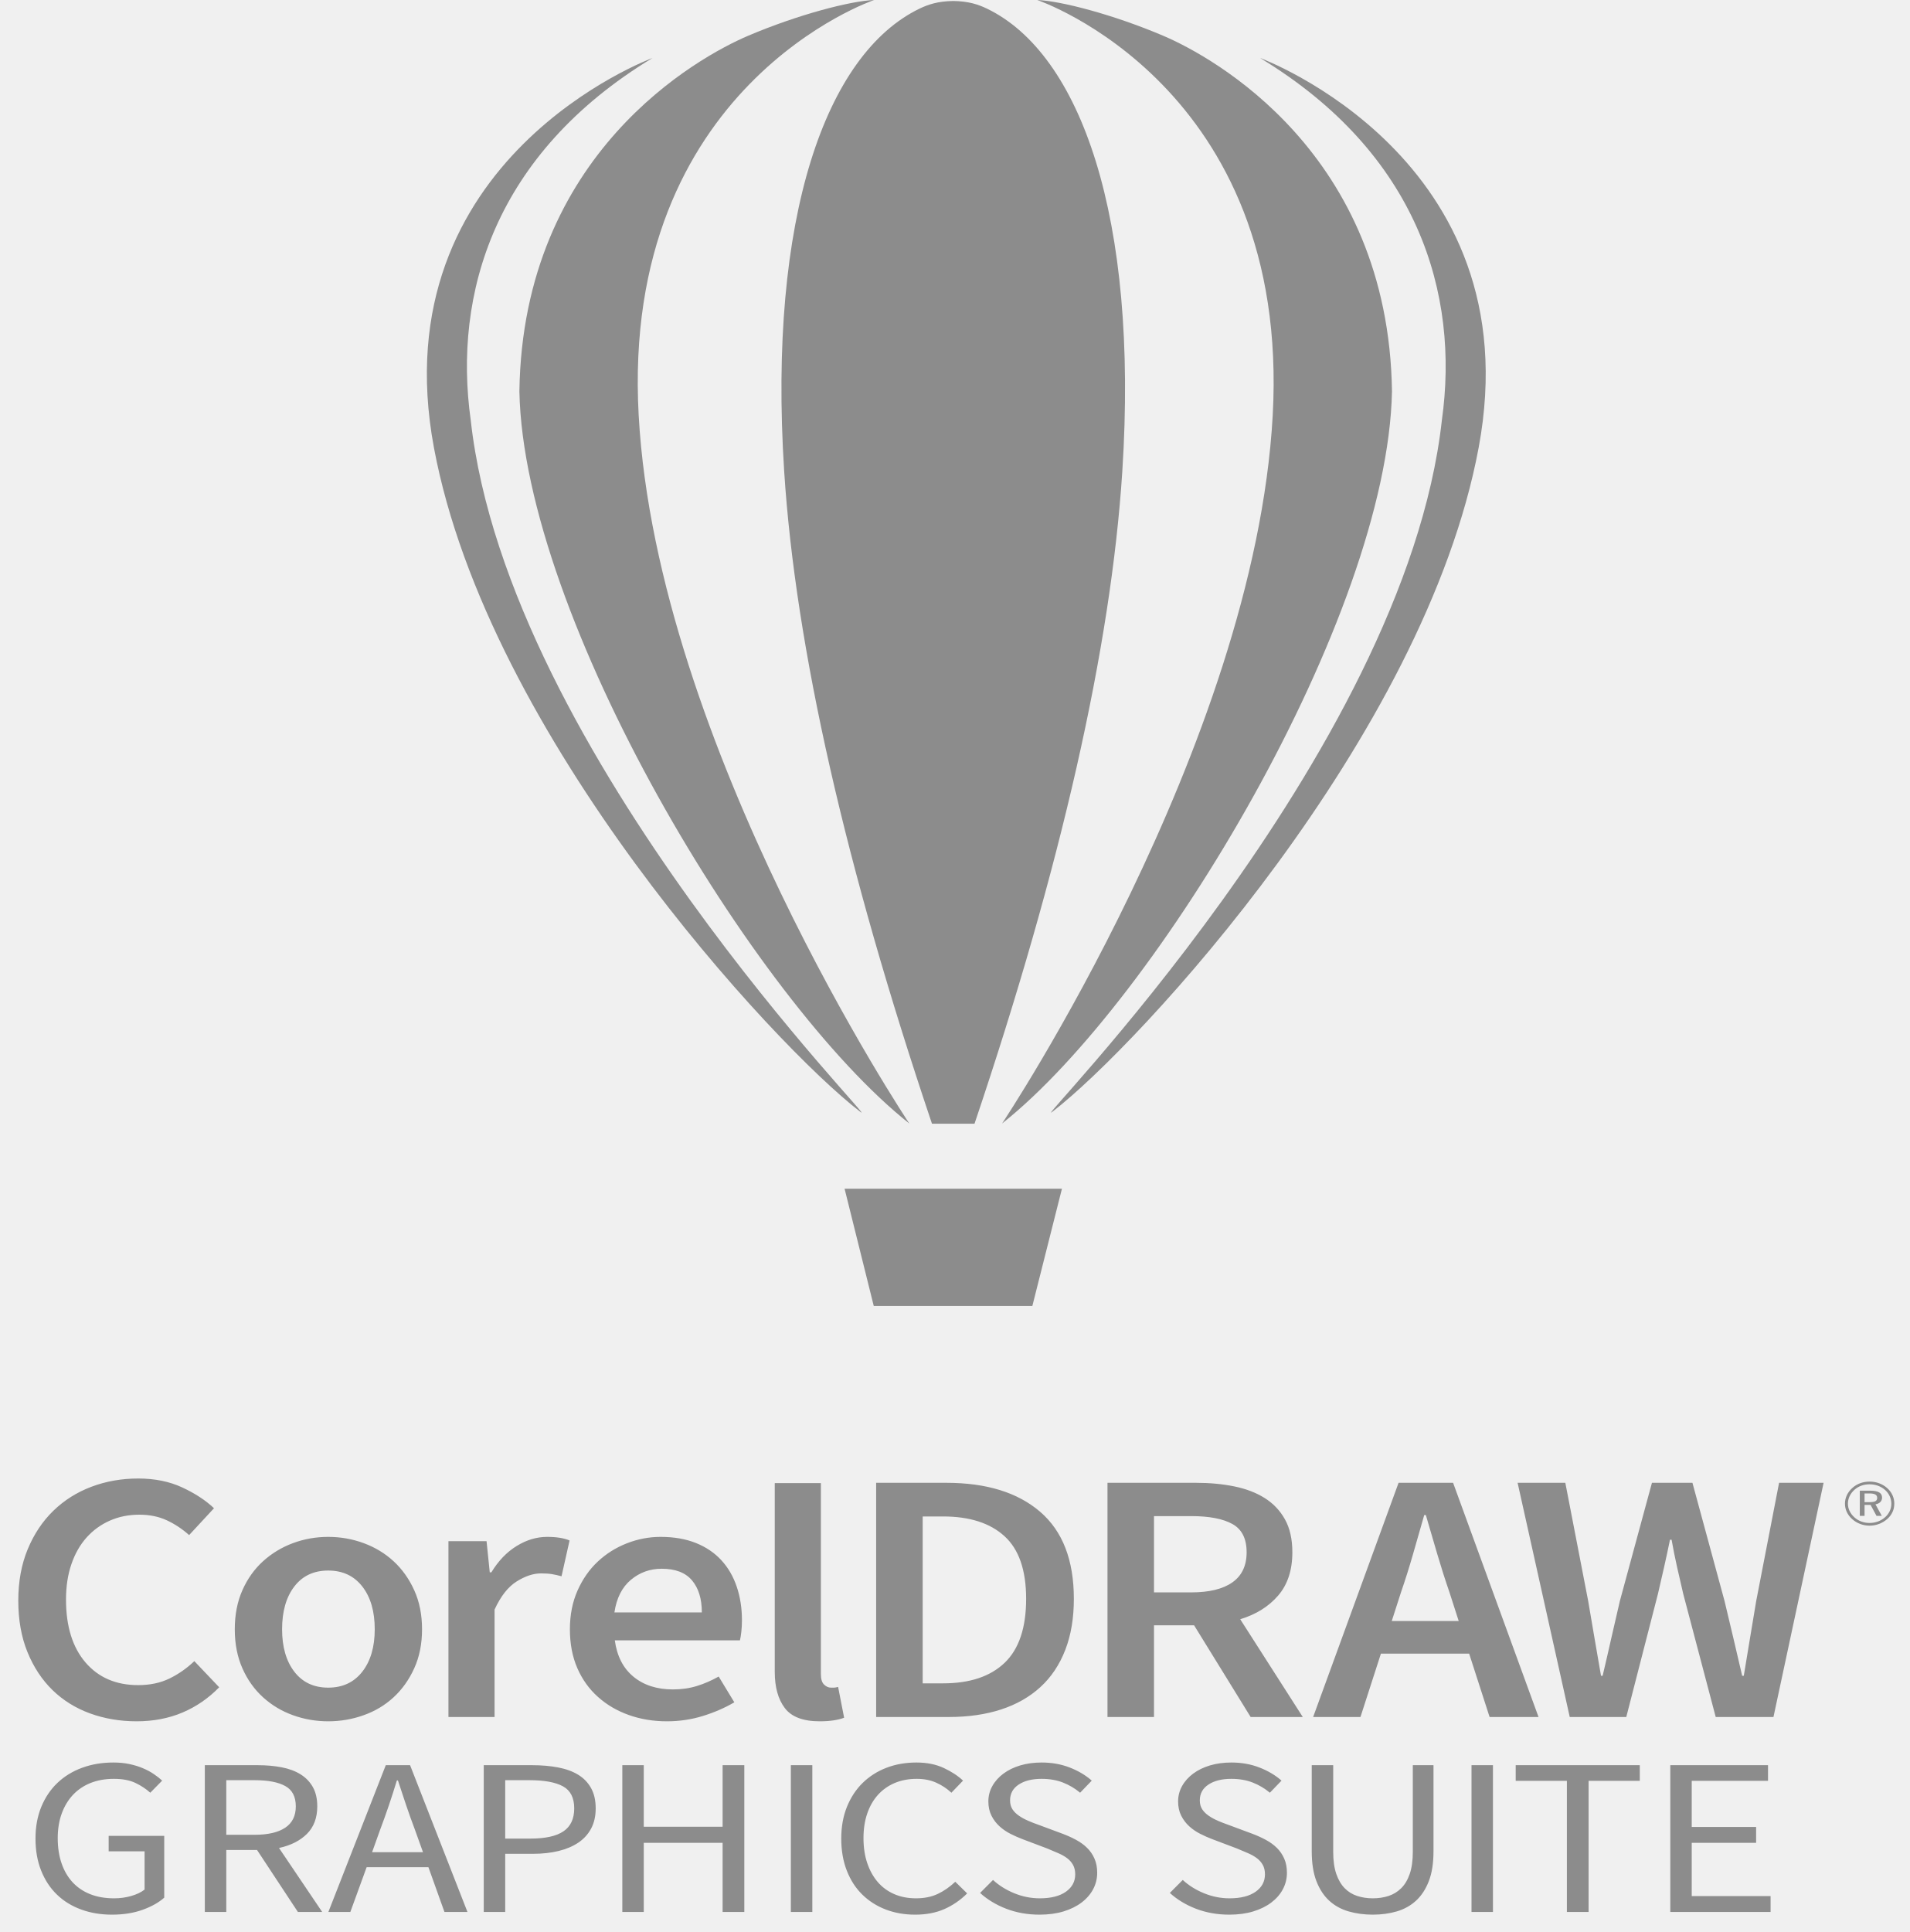
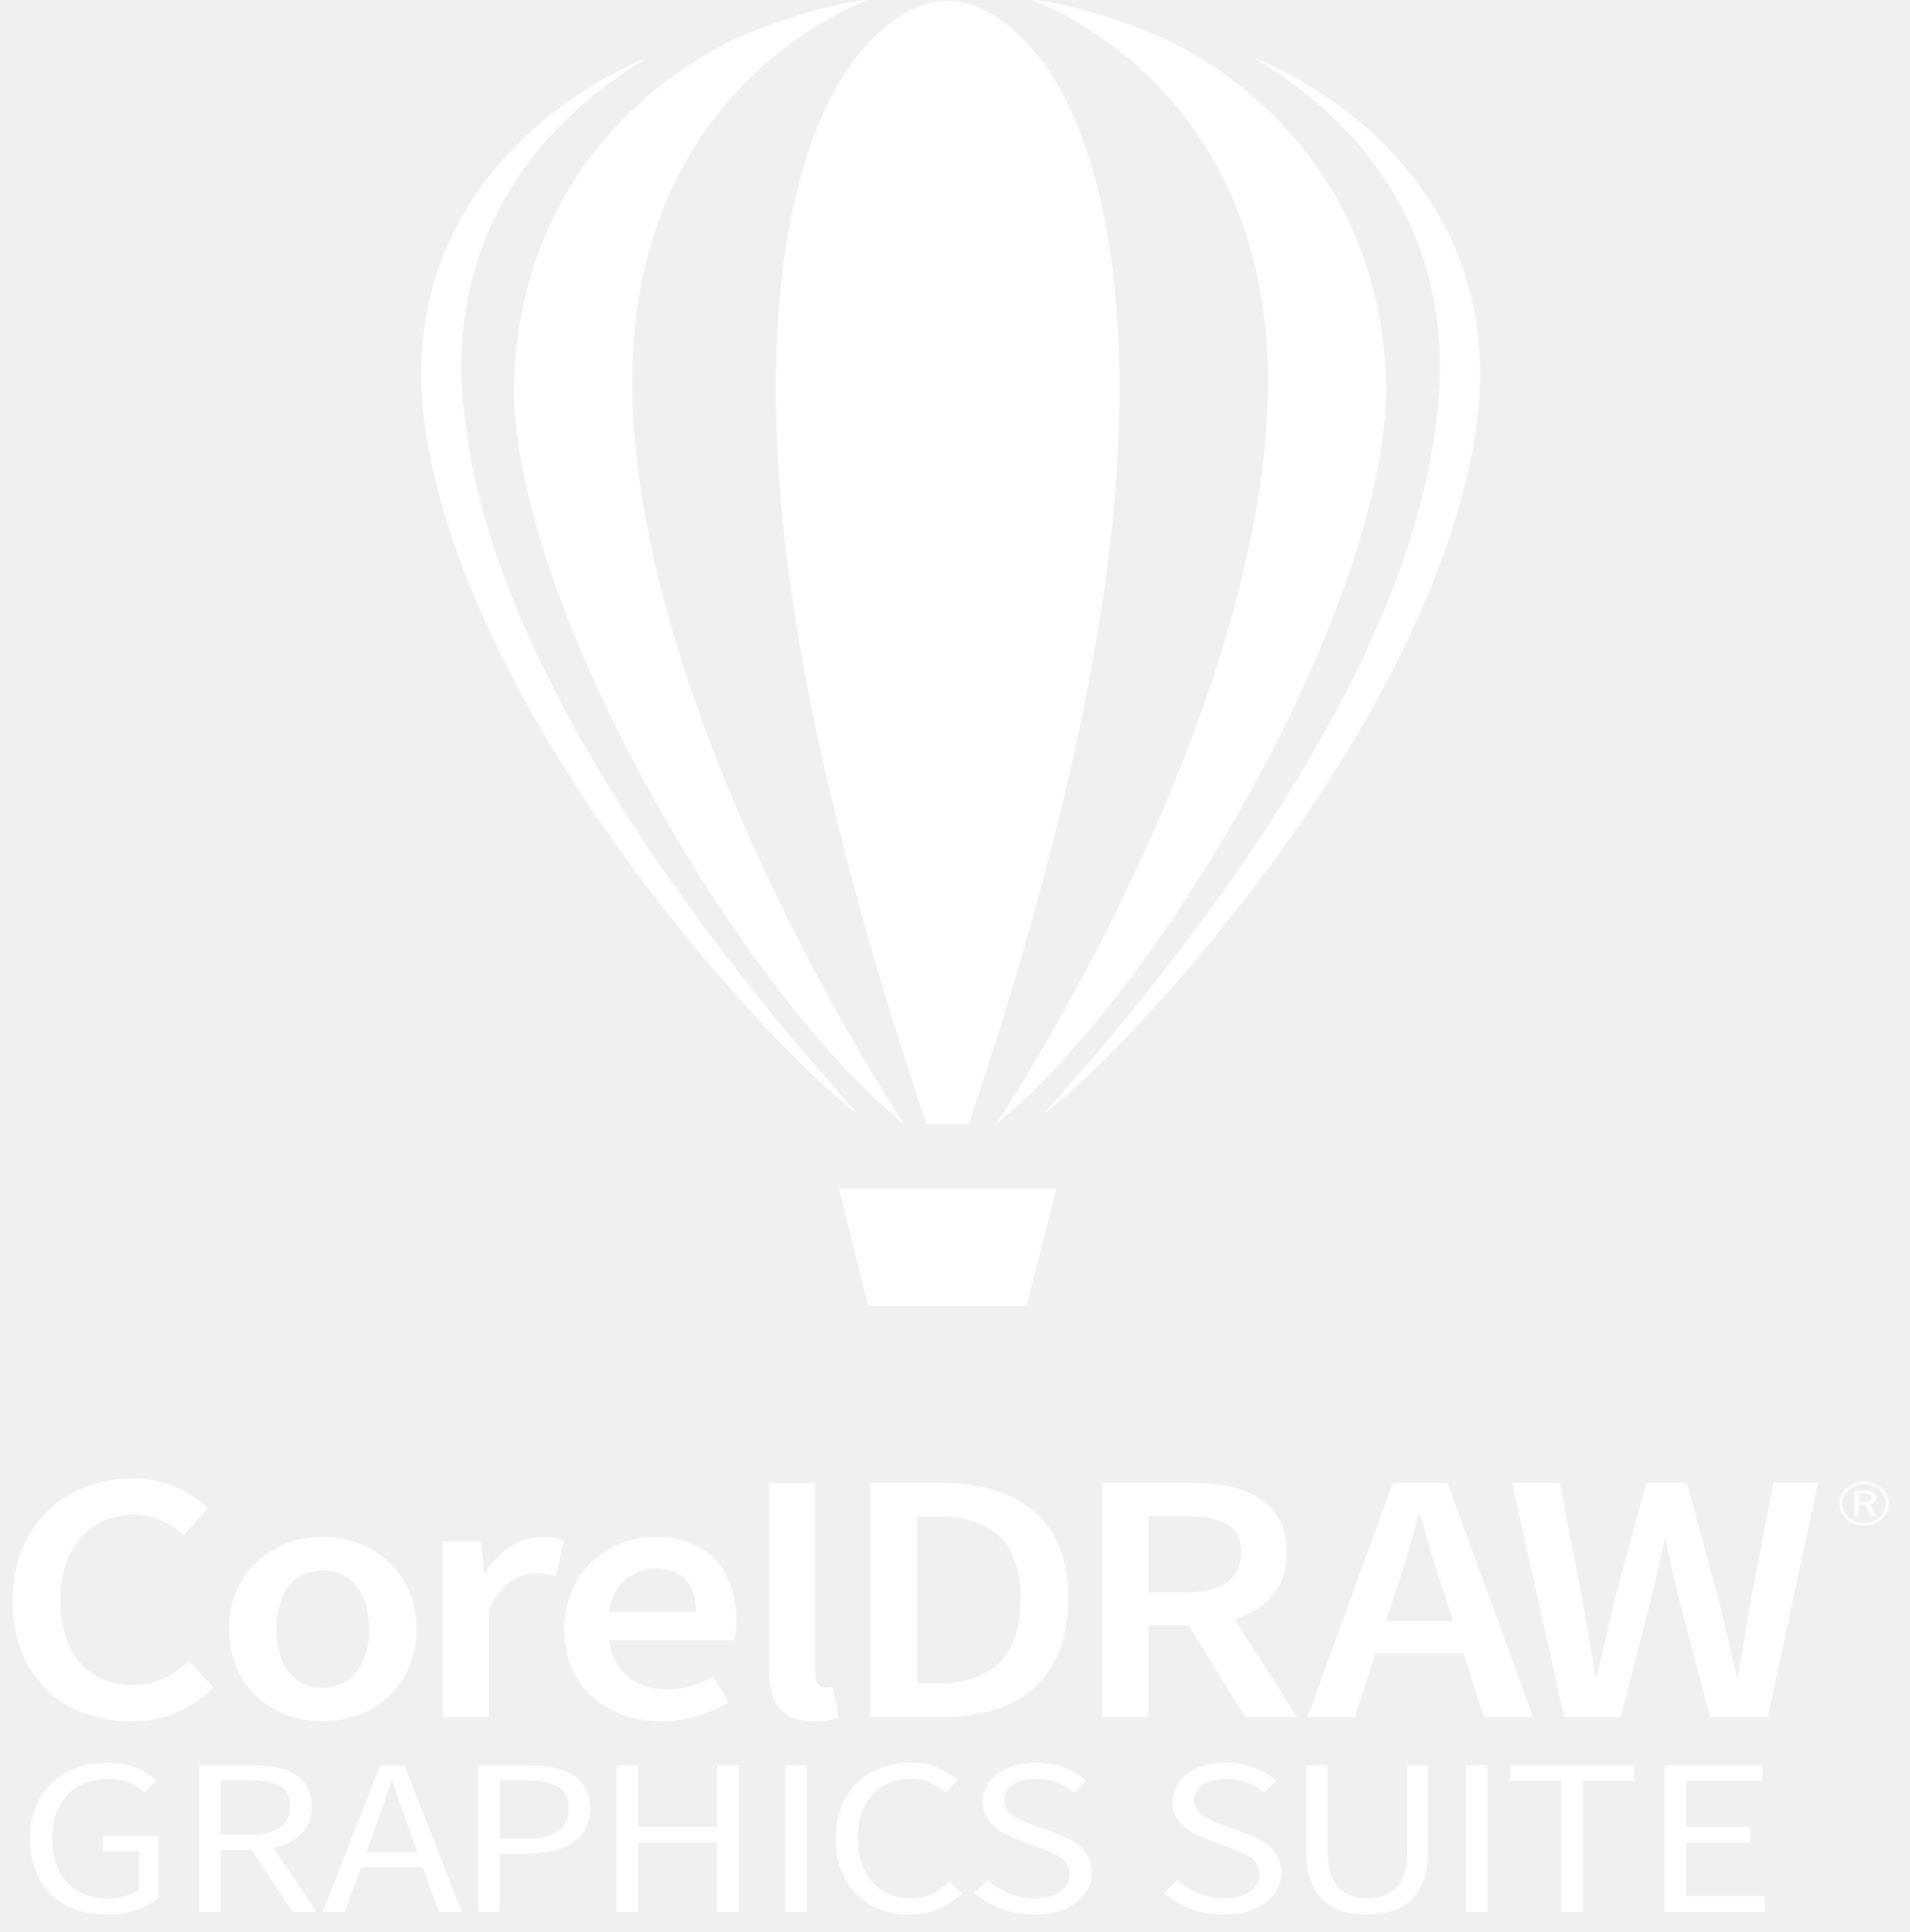
<svg xmlns="http://www.w3.org/2000/svg" width="87" height="88" viewBox="0 0 87 88" fill="none">
-   <path d="M85.165 68.024H84.944V68.421H85.171C85.296 68.421 85.386 68.406 85.439 68.376C85.492 68.346 85.519 68.297 85.519 68.229C85.519 68.157 85.491 68.105 85.435 68.073C85.379 68.041 85.289 68.024 85.165 68.024ZM85.204 67.898C85.386 67.898 85.521 67.925 85.609 67.976C85.698 68.028 85.742 68.107 85.742 68.214C85.742 68.295 85.715 68.363 85.661 68.417C85.607 68.471 85.533 68.505 85.441 68.52L85.729 69.045H85.488L85.219 68.547H84.944V69.045H84.728V67.898H85.204ZM86.165 68.495C86.165 68.374 86.14 68.26 86.091 68.153C86.042 68.044 85.972 67.949 85.88 67.867C85.785 67.782 85.676 67.718 85.557 67.674C85.437 67.63 85.309 67.608 85.172 67.608C85.038 67.608 84.912 67.629 84.794 67.672C84.677 67.715 84.573 67.777 84.483 67.858C84.387 67.945 84.314 68.042 84.262 68.15C84.212 68.258 84.186 68.371 84.186 68.49C84.186 68.605 84.211 68.716 84.261 68.822C84.311 68.928 84.383 69.024 84.477 69.11C84.569 69.194 84.675 69.257 84.794 69.302C84.914 69.346 85.039 69.369 85.169 69.369C85.303 69.369 85.43 69.347 85.551 69.303C85.672 69.259 85.78 69.195 85.877 69.11C85.97 69.028 86.041 68.934 86.09 68.829C86.14 68.724 86.165 68.612 86.165 68.495V68.495ZM85.174 67.485C85.327 67.485 85.472 67.51 85.609 67.561C85.745 67.611 85.868 67.685 85.976 67.781C86.081 67.874 86.16 67.981 86.216 68.103C86.272 68.224 86.299 68.352 86.299 68.488C86.299 68.626 86.272 68.755 86.216 68.875C86.16 68.995 86.079 69.101 85.973 69.193C85.862 69.289 85.738 69.363 85.601 69.414C85.463 69.466 85.321 69.492 85.174 69.492C85.026 69.492 84.883 69.466 84.748 69.415C84.611 69.365 84.489 69.29 84.38 69.193C84.273 69.098 84.192 68.99 84.135 68.869C84.079 68.748 84.051 68.621 84.051 68.488C84.051 68.354 84.081 68.226 84.138 68.103C84.197 67.981 84.281 67.87 84.39 67.773C84.493 67.679 84.611 67.608 84.745 67.558C84.879 67.51 85.022 67.485 85.174 67.485V67.485Z" fill="#8C8C8C" />
-   <path d="M6.223 78.403C5.468 78.403 4.761 78.283 4.103 78.044C3.446 77.805 2.876 77.451 2.395 76.984C1.914 76.516 1.533 75.94 1.253 75.255C0.973 74.57 0.833 73.787 0.833 72.906C0.833 72.036 0.976 71.256 1.262 70.566C1.549 69.875 1.938 69.291 2.432 68.812C2.925 68.334 3.504 67.969 4.167 67.719C4.831 67.469 5.541 67.344 6.296 67.344C7.051 67.344 7.721 67.48 8.305 67.752C8.89 68.024 9.371 68.339 9.749 68.698L8.616 69.921C8.299 69.639 7.958 69.413 7.593 69.245C7.227 69.076 6.813 68.992 6.35 68.992C5.863 68.992 5.416 69.081 5.008 69.261C4.6 69.44 4.246 69.696 3.948 70.027C3.65 70.359 3.418 70.764 3.254 71.243C3.089 71.721 3.007 72.259 3.007 72.857C3.007 74.075 3.302 75.029 3.893 75.72C4.484 76.41 5.285 76.755 6.296 76.755C6.832 76.755 7.307 76.655 7.721 76.454C8.135 76.252 8.512 75.989 8.853 75.662L9.986 76.853C9.499 77.353 8.942 77.737 8.315 78.003C7.687 78.269 6.99 78.403 6.223 78.403ZM14.953 78.403C14.392 78.403 13.856 78.31 13.345 78.125C12.833 77.941 12.38 77.669 11.984 77.31C11.588 76.951 11.274 76.511 11.043 75.989C10.811 75.467 10.696 74.874 10.696 74.211C10.696 73.548 10.811 72.955 11.043 72.433C11.274 71.911 11.588 71.471 11.984 71.112C12.38 70.753 12.833 70.479 13.345 70.288C13.856 70.098 14.392 70.003 14.953 70.003C15.513 70.003 16.052 70.098 16.569 70.288C17.087 70.479 17.541 70.753 17.93 71.112C18.32 71.471 18.634 71.911 18.871 72.433C19.109 72.955 19.227 73.548 19.227 74.211C19.227 74.874 19.109 75.467 18.871 75.989C18.634 76.511 18.32 76.951 17.93 77.31C17.541 77.669 17.087 77.941 16.569 78.125C16.052 78.31 15.513 78.403 14.953 78.403ZM14.953 76.87C15.61 76.87 16.128 76.627 16.505 76.144C16.883 75.66 17.072 75.016 17.072 74.211C17.072 73.395 16.883 72.746 16.505 72.262C16.128 71.778 15.61 71.536 14.953 71.536C14.295 71.536 13.78 71.778 13.409 72.262C13.037 72.746 12.851 73.395 12.851 74.211C12.851 75.016 13.037 75.66 13.409 76.144C13.78 76.627 14.295 76.87 14.953 76.87ZM20.43 78.207V70.198H22.166L22.312 71.618H22.385C22.702 71.096 23.085 70.696 23.536 70.419C23.987 70.141 24.45 70.003 24.925 70.003C25.351 70.003 25.692 70.057 25.948 70.166L25.582 71.797C25.424 71.754 25.278 71.721 25.144 71.699C25.01 71.677 24.846 71.666 24.651 71.666C24.297 71.666 23.926 71.789 23.536 72.034C23.146 72.278 22.811 72.705 22.531 73.314V78.207H20.43ZM30.384 78.403C29.763 78.403 29.185 78.308 28.649 78.117C28.113 77.927 27.644 77.652 27.242 77.293C26.84 76.935 26.526 76.497 26.301 75.981C26.076 75.464 25.963 74.874 25.963 74.211C25.963 73.558 26.079 72.971 26.31 72.449C26.542 71.927 26.849 71.487 27.233 71.128C27.616 70.769 28.058 70.492 28.558 70.296C29.057 70.101 29.568 70.003 30.092 70.003C30.701 70.003 31.237 70.095 31.7 70.28C32.163 70.465 32.549 70.726 32.86 71.063C33.171 71.4 33.405 71.802 33.563 72.27C33.722 72.738 33.801 73.249 33.801 73.803C33.801 73.988 33.792 74.162 33.773 74.325C33.755 74.488 33.734 74.619 33.709 74.716H28.009C28.107 75.434 28.39 75.986 28.859 76.372C29.328 76.758 29.928 76.951 30.658 76.951C31.048 76.951 31.41 76.899 31.745 76.796C32.081 76.693 32.412 76.549 32.741 76.364L33.454 77.538C33.027 77.788 32.553 77.995 32.029 78.158C31.505 78.321 30.957 78.403 30.384 78.403V78.403ZM27.991 73.444H31.974C31.974 72.825 31.825 72.338 31.526 71.984C31.228 71.631 30.768 71.454 30.147 71.454C29.611 71.454 29.142 71.623 28.74 71.96C28.338 72.297 28.088 72.792 27.991 73.444ZM37.342 78.403C36.587 78.403 36.057 78.201 35.753 77.799C35.448 77.397 35.296 76.848 35.296 76.152V67.554H37.397V76.25C37.397 76.478 37.446 76.638 37.543 76.731C37.64 76.823 37.744 76.87 37.854 76.87C37.902 76.87 37.948 76.87 37.991 76.87C38.033 76.87 38.097 76.859 38.182 76.837L38.456 78.24C38.176 78.348 37.805 78.403 37.342 78.403V78.403ZM39.915 78.207V67.54H43.112C44.939 67.54 46.364 67.98 47.388 68.861C48.411 69.742 48.922 71.063 48.922 72.825C48.922 73.705 48.791 74.483 48.529 75.157C48.267 75.831 47.89 76.394 47.397 76.845C46.903 77.296 46.307 77.636 45.606 77.864C44.906 78.093 44.111 78.207 43.222 78.207H39.915ZM42.035 76.674H42.966C44.184 76.674 45.119 76.361 45.771 75.736C46.422 75.111 46.748 74.14 46.748 72.825C46.748 71.52 46.419 70.568 45.761 69.97C45.104 69.372 44.172 69.073 42.966 69.073H42.035V76.674ZM50.454 78.207V67.54H54.491C55.112 67.54 55.691 67.594 56.227 67.703C56.763 67.812 57.226 67.989 57.615 68.233C58.005 68.478 58.313 68.801 58.538 69.204C58.763 69.606 58.876 70.106 58.876 70.704C58.876 71.52 58.66 72.177 58.227 72.678C57.795 73.178 57.22 73.537 56.501 73.754L59.351 78.207H56.976L54.4 74.031H52.573V78.207H50.454ZM52.573 72.531H54.272C55.088 72.531 55.712 72.379 56.145 72.074C56.577 71.77 56.793 71.313 56.793 70.704C56.793 70.084 56.577 69.655 56.145 69.416C55.712 69.177 55.088 69.057 54.272 69.057H52.573V72.531ZM63.824 72.531L63.404 73.836H66.455L66.035 72.531C65.84 71.966 65.654 71.384 65.478 70.786C65.301 70.188 65.127 69.595 64.957 69.008H64.884C64.713 69.606 64.543 70.201 64.372 70.794C64.202 71.386 64.019 71.966 63.824 72.531V72.531ZM59.823 78.207L63.715 67.54H66.199L70.091 78.207H67.862L66.93 75.32H62.911L61.979 78.207H59.823ZM71.513 78.207L69.138 67.54H71.312L72.353 72.922C72.451 73.499 72.548 74.07 72.645 74.635C72.743 75.2 72.841 75.766 72.938 76.331H73.011C73.145 75.766 73.276 75.198 73.404 74.627C73.532 74.056 73.663 73.488 73.797 72.922L75.258 67.54H77.103L78.565 72.922C78.699 73.477 78.833 74.04 78.967 74.611C79.101 75.181 79.235 75.755 79.369 76.331H79.442C79.539 75.755 79.634 75.184 79.725 74.619C79.816 74.053 79.911 73.488 80.008 72.922L81.05 67.54H83.078L80.794 78.207H78.163L76.683 72.596C76.586 72.183 76.491 71.772 76.4 71.365C76.309 70.957 76.226 70.546 76.153 70.133H76.08C75.995 70.546 75.907 70.957 75.815 71.365C75.724 71.772 75.629 72.183 75.532 72.596L74.089 78.207H71.513Z" fill="#8C8C8C" />
-   <path d="M5.103 87.21C4.593 87.21 4.124 87.132 3.696 86.975C3.268 86.819 2.901 86.593 2.595 86.297C2.288 86.002 2.049 85.639 1.876 85.207C1.703 84.776 1.617 84.288 1.617 83.745C1.617 83.208 1.706 82.725 1.882 82.297C2.059 81.87 2.304 81.506 2.618 81.207C2.932 80.908 3.307 80.679 3.743 80.519C4.179 80.359 4.652 80.28 5.162 80.28C5.429 80.28 5.674 80.303 5.898 80.351C6.122 80.399 6.326 80.461 6.51 80.54C6.695 80.618 6.86 80.706 7.005 80.805C7.15 80.903 7.278 81.003 7.388 81.105L6.846 81.656C6.65 81.479 6.422 81.329 6.163 81.207C5.904 81.085 5.578 81.024 5.186 81.024C4.793 81.024 4.44 81.087 4.126 81.212C3.812 81.338 3.545 81.518 3.325 81.752C3.105 81.987 2.934 82.27 2.812 82.603C2.691 82.936 2.63 83.31 2.63 83.724C2.63 84.145 2.687 84.524 2.801 84.861C2.915 85.197 3.08 85.484 3.295 85.722C3.511 85.96 3.778 86.143 4.096 86.272C4.414 86.401 4.781 86.466 5.197 86.466C5.472 86.466 5.733 86.43 5.98 86.359C6.228 86.287 6.43 86.191 6.587 86.068V84.326H4.95V83.622H7.482V86.435C7.231 86.659 6.901 86.844 6.493 86.99C6.085 87.137 5.621 87.21 5.103 87.21V87.21ZM9.331 87.087V80.402H11.745C12.138 80.402 12.501 80.434 12.835 80.499C13.168 80.563 13.455 80.67 13.694 80.82C13.934 80.969 14.12 81.163 14.254 81.401C14.387 81.638 14.454 81.931 14.454 82.277C14.454 82.8 14.297 83.218 13.983 83.531C13.669 83.843 13.245 84.057 12.711 84.173L14.678 87.087H13.571L11.71 84.264H10.309V87.087H9.331ZM10.309 83.572H11.604C12.209 83.572 12.672 83.464 12.993 83.25C13.315 83.036 13.476 82.712 13.476 82.277C13.476 81.835 13.315 81.526 12.993 81.35C12.672 81.173 12.209 81.085 11.604 81.085H10.309V83.572ZM17.316 83.347L16.951 84.366H19.271L18.905 83.347C18.764 82.974 18.631 82.602 18.505 82.231C18.38 81.861 18.254 81.482 18.128 81.095H18.081C17.963 81.482 17.842 81.861 17.716 82.231C17.59 82.602 17.457 82.974 17.316 83.347V83.347ZM14.96 87.087L17.575 80.402H18.682L21.296 87.087H20.248L19.518 85.049H16.703L15.961 87.087H14.96ZM22.038 87.087V80.402H24.24C24.672 80.402 25.067 80.436 25.424 80.504C25.781 80.572 26.085 80.682 26.337 80.835C26.588 80.988 26.784 81.19 26.925 81.441C27.067 81.693 27.138 82.002 27.138 82.369C27.138 82.722 27.069 83.028 26.931 83.286C26.794 83.544 26.6 83.758 26.349 83.928C26.097 84.098 25.797 84.225 25.448 84.31C25.098 84.395 24.712 84.438 24.288 84.438H23.016V87.087H22.038ZM23.016 83.745H24.17C24.845 83.745 25.346 83.634 25.671 83.413C25.997 83.193 26.16 82.844 26.16 82.369C26.16 81.886 25.989 81.552 25.648 81.365C25.306 81.178 24.798 81.085 24.123 81.085H23.016V83.745ZM28.351 87.087V80.402H29.328V83.205H32.92V80.402H33.909V87.087H32.92V83.938H29.328V87.087H28.351ZM36.029 87.087V80.402H37.007V87.087H36.029ZM41.694 87.21C41.207 87.21 40.759 87.132 40.351 86.975C39.943 86.819 39.588 86.593 39.285 86.297C38.983 86.002 38.748 85.639 38.579 85.207C38.41 84.776 38.325 84.288 38.325 83.745C38.325 83.208 38.412 82.725 38.585 82.297C38.758 81.87 38.997 81.506 39.303 81.207C39.609 80.908 39.97 80.679 40.386 80.519C40.803 80.359 41.258 80.28 41.753 80.28C42.224 80.28 42.638 80.363 42.995 80.529C43.352 80.696 43.645 80.888 43.873 81.105L43.343 81.656C43.138 81.465 42.907 81.312 42.648 81.197C42.389 81.081 42.094 81.024 41.764 81.024C41.395 81.024 41.062 81.087 40.763 81.212C40.465 81.338 40.21 81.518 39.998 81.752C39.786 81.987 39.623 82.27 39.509 82.603C39.395 82.936 39.338 83.31 39.338 83.724C39.338 84.145 39.395 84.524 39.509 84.861C39.623 85.197 39.782 85.484 39.986 85.722C40.19 85.96 40.44 86.143 40.734 86.272C41.028 86.401 41.36 86.466 41.729 86.466C42.106 86.466 42.436 86.4 42.718 86.267C43.001 86.135 43.268 85.949 43.519 85.712L44.061 86.242C43.755 86.547 43.409 86.785 43.025 86.955C42.64 87.125 42.196 87.21 41.694 87.21V87.21ZM47.358 87.21C46.817 87.21 46.314 87.121 45.851 86.945C45.388 86.768 44.987 86.527 44.65 86.221L45.239 85.63C45.513 85.882 45.837 86.084 46.21 86.236C46.583 86.389 46.97 86.466 47.37 86.466C47.88 86.466 48.277 86.365 48.56 86.165C48.842 85.965 48.984 85.701 48.984 85.375C48.984 85.205 48.95 85.061 48.883 84.942C48.817 84.823 48.727 84.721 48.613 84.636C48.499 84.551 48.363 84.475 48.206 84.407C48.049 84.339 47.881 84.268 47.7 84.193L46.593 83.775C46.412 83.707 46.228 83.626 46.039 83.531C45.851 83.436 45.682 83.32 45.533 83.184C45.384 83.048 45.262 82.887 45.168 82.7C45.074 82.513 45.027 82.297 45.027 82.053C45.027 81.802 45.087 81.567 45.209 81.35C45.331 81.132 45.5 80.944 45.716 80.784C45.931 80.624 46.187 80.5 46.481 80.412C46.776 80.324 47.099 80.28 47.453 80.28C47.916 80.28 48.344 80.356 48.736 80.509C49.129 80.662 49.463 80.861 49.737 81.105L49.207 81.656C48.972 81.458 48.711 81.304 48.424 81.192C48.138 81.08 47.814 81.024 47.453 81.024C47.021 81.024 46.673 81.11 46.41 81.284C46.147 81.457 46.016 81.696 46.016 82.002C46.016 82.165 46.053 82.303 46.128 82.415C46.202 82.527 46.302 82.625 46.428 82.71C46.554 82.795 46.691 82.87 46.84 82.934C46.989 82.999 47.142 83.058 47.3 83.113L48.395 83.52C48.615 83.602 48.823 83.695 49.019 83.801C49.215 83.906 49.384 84.028 49.525 84.168C49.667 84.307 49.779 84.47 49.861 84.657C49.944 84.844 49.985 85.059 49.985 85.304C49.985 85.569 49.924 85.817 49.802 86.048C49.68 86.279 49.506 86.481 49.278 86.654C49.05 86.828 48.776 86.963 48.454 87.062C48.132 87.16 47.767 87.21 47.358 87.21V87.21ZM56.003 87.21C55.461 87.21 54.959 87.121 54.495 86.945C54.032 86.768 53.632 86.527 53.294 86.221L53.883 85.63C54.158 85.882 54.481 86.084 54.854 86.236C55.227 86.389 55.614 86.466 56.014 86.466C56.525 86.466 56.921 86.365 57.204 86.165C57.487 85.965 57.628 85.701 57.628 85.375C57.628 85.205 57.595 85.061 57.528 84.942C57.461 84.823 57.371 84.721 57.257 84.636C57.143 84.551 57.008 84.475 56.851 84.407C56.694 84.339 56.525 84.268 56.344 84.193L55.237 83.775C55.057 83.707 54.872 83.626 54.684 83.531C54.495 83.436 54.326 83.32 54.177 83.184C54.028 83.048 53.906 82.887 53.812 82.7C53.718 82.513 53.671 82.297 53.671 82.053C53.671 81.802 53.732 81.567 53.853 81.35C53.975 81.132 54.144 80.944 54.36 80.784C54.576 80.624 54.831 80.5 55.125 80.412C55.42 80.324 55.744 80.28 56.097 80.28C56.56 80.28 56.988 80.356 57.38 80.509C57.773 80.662 58.107 80.861 58.382 81.105L57.852 81.656C57.616 81.458 57.355 81.304 57.069 81.192C56.782 81.08 56.458 81.024 56.097 81.024C55.665 81.024 55.318 81.11 55.055 81.284C54.792 81.457 54.66 81.696 54.66 82.002C54.66 82.165 54.697 82.303 54.772 82.415C54.846 82.527 54.947 82.625 55.072 82.71C55.198 82.795 55.335 82.87 55.484 82.934C55.634 82.999 55.787 83.058 55.944 83.113L57.039 83.52C57.259 83.602 57.467 83.695 57.663 83.801C57.859 83.906 58.028 84.028 58.17 84.168C58.311 84.307 58.423 84.47 58.505 84.657C58.588 84.844 58.629 85.059 58.629 85.304C58.629 85.569 58.568 85.817 58.446 86.048C58.325 86.279 58.15 86.481 57.922 86.654C57.695 86.828 57.42 86.963 57.098 87.062C56.776 87.16 56.411 87.21 56.003 87.21V87.21ZM62.539 87.21C62.146 87.21 61.779 87.16 61.438 87.062C61.096 86.963 60.802 86.8 60.554 86.573C60.307 86.345 60.113 86.048 59.971 85.681C59.83 85.314 59.759 84.862 59.759 84.326V80.402H60.737V84.346C60.737 84.747 60.784 85.083 60.878 85.355C60.972 85.627 61.1 85.844 61.261 86.007C61.422 86.17 61.612 86.287 61.832 86.359C62.052 86.43 62.288 86.466 62.539 86.466C62.798 86.466 63.037 86.43 63.257 86.359C63.477 86.287 63.669 86.17 63.834 86.007C63.999 85.844 64.129 85.627 64.223 85.355C64.317 85.083 64.364 84.747 64.364 84.346V80.402H65.306V84.326C65.306 84.862 65.236 85.314 65.094 85.681C64.953 86.048 64.759 86.345 64.511 86.573C64.264 86.8 63.971 86.963 63.634 87.062C63.297 87.16 62.931 87.21 62.539 87.21V87.21ZM67.038 87.087V80.402H68.015V87.087H67.038ZM71.383 87.087V81.115H69.051V80.402H74.704V81.115H72.372V87.087H71.383ZM76.094 87.087V80.402H80.546V81.115H77.071V83.215H80.004V83.938H77.071V86.364H80.663V87.087H76.094Z" fill="#8C8C8C" />
-   <path fill-rule="evenodd" clip-rule="evenodd" d="M43.427 51.182H42.458C38.531 39.533 36.241 29.496 35.725 21.465C34.981 9.869 37.635 2.452 41.886 0.396C42.282 0.205 42.724 0.055 43.427 0.045C44.131 0.055 44.573 0.205 44.969 0.396C49.22 2.452 51.875 9.872 51.129 21.472C50.612 29.503 48.322 39.537 44.397 51.182H43.427ZM39.824 0C39.824 0 28.265 3.906 29.097 18.927C29.929 33.949 41.425 51.174 41.425 51.174C34.348 45.568 23.864 28.103 23.662 17.826C23.818 6.981 31.819 2.592 34.083 1.629C36.347 0.666 38.746 0.041 39.824 0ZM29.729 2.64C29.729 2.64 17.313 7.205 19.768 20.387C22.224 33.569 35.29 47.636 39.171 50.624C40.562 51.763 23.135 34.398 21.446 19.145C20.637 13.386 22.522 7.002 29.729 2.64ZM57.404 2.64C57.404 2.64 69.82 7.205 67.364 20.387C64.909 33.569 51.842 47.636 47.962 50.624C46.571 51.763 63.997 34.398 65.687 19.145C66.496 13.386 64.611 7.002 57.404 2.64ZM47.254 0C47.254 0 58.813 3.906 57.981 18.927C57.149 33.949 45.652 51.174 45.652 51.174C52.73 45.568 63.213 28.103 63.415 17.826C63.26 6.981 55.259 2.592 52.994 1.629C50.73 0.666 48.332 0.041 47.254 0V0Z" fill="#8C8C8C" />
-   <path fill-rule="evenodd" clip-rule="evenodd" d="M48.379 54.145H38.477L39.806 59.485H47.031L48.379 54.145Z" fill="#8C8C8C" />
+   <path d="M84.91 68.024H84.689V68.421H84.916C85.041 68.421 85.131 68.406 85.184 68.376C85.237 68.346 85.264 68.297 85.264 68.229C85.264 68.157 85.236 68.105 85.18 68.073C85.125 68.041 85.034 68.024 84.91 68.024ZM84.949 67.898C85.131 67.898 85.266 67.925 85.355 67.976C85.443 68.028 85.487 68.107 85.487 68.214C85.487 68.295 85.46 68.363 85.406 68.417C85.352 68.471 85.278 68.505 85.186 68.52L85.474 69.045H85.233L84.964 68.547H84.689V69.045H84.473V67.898H84.949ZM85.91 68.495C85.91 68.374 85.885 68.26 85.837 68.152C85.787 68.044 85.717 67.949 85.625 67.867C85.53 67.782 85.421 67.718 85.302 67.674C85.182 67.63 85.054 67.608 84.918 67.608C84.783 67.608 84.657 67.629 84.54 67.671C84.422 67.715 84.319 67.777 84.228 67.858C84.132 67.945 84.059 68.042 84.007 68.15C83.957 68.258 83.931 68.371 83.931 68.489C83.931 68.605 83.956 68.716 84.006 68.822C84.056 68.928 84.128 69.024 84.222 69.11C84.314 69.194 84.421 69.257 84.54 69.302C84.659 69.346 84.784 69.369 84.915 69.369C85.048 69.369 85.175 69.347 85.296 69.302C85.417 69.259 85.526 69.194 85.622 69.11C85.715 69.028 85.787 68.934 85.835 68.829C85.885 68.724 85.91 68.612 85.91 68.495V68.495ZM84.919 67.485C85.072 67.485 85.217 67.51 85.354 67.561C85.49 67.611 85.613 67.685 85.722 67.781C85.826 67.874 85.906 67.981 85.961 68.103C86.017 68.224 86.045 68.352 86.045 68.488C86.045 68.625 86.017 68.754 85.961 68.875C85.906 68.995 85.825 69.101 85.718 69.192C85.607 69.289 85.483 69.363 85.346 69.414C85.208 69.466 85.066 69.492 84.919 69.492C84.771 69.492 84.629 69.466 84.493 69.415C84.356 69.364 84.234 69.29 84.126 69.192C84.019 69.098 83.937 68.99 83.88 68.869C83.825 68.748 83.796 68.621 83.796 68.488C83.796 68.354 83.826 68.226 83.884 68.103C83.942 67.981 84.026 67.87 84.135 67.773C84.238 67.679 84.356 67.608 84.49 67.558C84.624 67.509 84.767 67.485 84.919 67.485V67.485Z" fill="white" />
+   <path d="M5.968 78.403C5.213 78.403 4.506 78.283 3.849 78.044C3.191 77.805 2.621 77.451 2.14 76.984C1.659 76.516 1.278 75.94 0.998 75.255C0.718 74.57 0.578 73.787 0.578 72.906C0.578 72.036 0.721 71.256 1.008 70.566C1.294 69.875 1.683 69.291 2.177 68.812C2.67 68.334 3.249 67.969 3.912 67.719C4.576 67.469 5.286 67.344 6.041 67.344C6.796 67.344 7.466 67.48 8.05 67.752C8.635 68.024 9.116 68.339 9.494 68.698L8.361 69.921C8.044 69.639 7.703 69.413 7.338 69.245C6.973 69.076 6.558 68.992 6.096 68.992C5.608 68.992 5.161 69.081 4.753 69.261C4.345 69.44 3.992 69.696 3.693 70.027C3.395 70.359 3.163 70.764 2.999 71.243C2.835 71.721 2.752 72.259 2.752 72.857C2.752 74.075 3.048 75.029 3.638 75.72C4.229 76.41 5.03 76.755 6.041 76.755C6.577 76.755 7.052 76.655 7.466 76.454C7.88 76.252 8.258 75.989 8.599 75.663L9.731 76.853C9.244 77.353 8.687 77.737 8.06 78.003C7.432 78.269 6.735 78.403 5.968 78.403ZM14.698 78.403C14.137 78.403 13.601 78.31 13.09 78.125C12.578 77.941 12.125 77.669 11.729 77.31C11.333 76.951 11.019 76.511 10.788 75.989C10.556 75.467 10.441 74.874 10.441 74.211C10.441 73.548 10.556 72.955 10.788 72.433C11.019 71.911 11.333 71.471 11.729 71.112C12.125 70.753 12.578 70.479 13.09 70.288C13.601 70.098 14.137 70.003 14.698 70.003C15.258 70.003 15.797 70.098 16.314 70.288C16.832 70.479 17.286 70.753 17.676 71.112C18.065 71.471 18.379 71.911 18.616 72.433C18.854 72.955 18.973 73.548 18.973 74.211C18.973 74.874 18.854 75.467 18.616 75.989C18.379 76.511 18.065 76.951 17.676 77.31C17.286 77.669 16.832 77.941 16.314 78.125C15.797 78.31 15.258 78.403 14.698 78.403ZM14.698 76.87C15.355 76.87 15.873 76.627 16.25 76.144C16.628 75.66 16.817 75.016 16.817 74.211C16.817 73.395 16.628 72.746 16.25 72.262C15.873 71.778 15.355 71.536 14.698 71.536C14.04 71.536 13.525 71.778 13.154 72.262C12.782 72.746 12.597 73.395 12.597 74.211C12.597 75.016 12.782 75.66 13.154 76.144C13.525 76.627 14.04 76.87 14.698 76.87ZM20.175 78.207V70.199H21.911L22.057 71.618H22.13C22.447 71.096 22.831 70.696 23.281 70.419C23.732 70.141 24.195 70.003 24.67 70.003C25.096 70.003 25.437 70.057 25.693 70.166L25.328 71.797C25.169 71.754 25.023 71.721 24.889 71.699C24.755 71.677 24.591 71.666 24.396 71.666C24.043 71.666 23.671 71.789 23.281 72.034C22.892 72.278 22.557 72.705 22.276 73.314V78.207H20.175ZM30.13 78.403C29.508 78.403 28.93 78.308 28.394 78.117C27.858 77.927 27.389 77.652 26.987 77.293C26.585 76.935 26.272 76.497 26.046 75.981C25.821 75.464 25.708 74.874 25.708 74.211C25.708 73.558 25.824 72.971 26.055 72.449C26.287 71.927 26.594 71.487 26.978 71.128C27.362 70.769 27.803 70.492 28.303 70.296C28.802 70.101 29.313 70.003 29.837 70.003C30.446 70.003 30.982 70.095 31.445 70.28C31.908 70.465 32.294 70.726 32.605 71.063C32.916 71.4 33.15 71.802 33.308 72.27C33.467 72.738 33.546 73.249 33.546 73.803C33.546 73.988 33.537 74.162 33.519 74.325C33.5 74.488 33.479 74.619 33.455 74.716H27.755C27.852 75.434 28.135 75.986 28.604 76.372C29.073 76.758 29.673 76.951 30.404 76.951C30.793 76.951 31.156 76.899 31.491 76.796C31.826 76.693 32.157 76.549 32.486 76.364L33.199 77.538C32.773 77.788 32.298 77.995 31.774 78.158C31.25 78.321 30.702 78.403 30.13 78.403V78.403ZM27.736 73.444H31.719C31.719 72.825 31.57 72.338 31.271 71.985C30.973 71.631 30.513 71.454 29.892 71.454C29.356 71.454 28.887 71.623 28.485 71.96C28.083 72.297 27.834 72.792 27.736 73.444ZM37.087 78.403C36.332 78.403 35.802 78.201 35.498 77.799C35.193 77.397 35.041 76.848 35.041 76.152V67.554H37.142V76.25C37.142 76.478 37.191 76.638 37.288 76.731C37.386 76.823 37.489 76.87 37.599 76.87C37.648 76.87 37.693 76.87 37.736 76.87C37.778 76.87 37.842 76.859 37.928 76.837L38.202 78.24C37.922 78.348 37.55 78.403 37.087 78.403V78.403ZM39.66 78.207V67.54H42.858C44.684 67.54 46.109 67.98 47.133 68.861C48.156 69.742 48.667 71.063 48.667 72.825C48.667 73.705 48.536 74.483 48.275 75.157C48.013 75.831 47.635 76.394 47.142 76.845C46.648 77.296 46.052 77.636 45.351 77.864C44.651 78.093 43.856 78.207 42.967 78.207H39.66ZM41.78 76.674H42.711C43.929 76.674 44.864 76.361 45.516 75.736C46.167 75.111 46.493 74.14 46.493 72.825C46.493 71.52 46.164 70.568 45.507 69.97C44.849 69.372 43.917 69.073 42.711 69.073H41.78V76.674ZM50.199 78.207V67.54H54.236C54.858 67.54 55.436 67.594 55.972 67.703C56.508 67.812 56.971 67.989 57.361 68.233C57.75 68.478 58.058 68.801 58.283 69.204C58.508 69.606 58.621 70.106 58.621 70.704C58.621 71.52 58.405 72.178 57.973 72.678C57.54 73.178 56.965 73.537 56.246 73.754L59.096 78.207H56.721L54.145 74.031H52.318V78.207H50.199ZM52.318 72.531H54.017C54.833 72.531 55.458 72.379 55.89 72.074C56.322 71.77 56.538 71.313 56.538 70.704C56.538 70.084 56.322 69.655 55.89 69.416C55.458 69.177 54.833 69.057 54.017 69.057H52.318V72.531ZM63.569 72.531L63.149 73.836H66.2L65.78 72.531C65.585 71.966 65.399 71.384 65.223 70.786C65.046 70.188 64.873 69.595 64.702 69.008H64.629C64.459 69.606 64.288 70.201 64.117 70.794C63.947 71.386 63.764 71.966 63.569 72.531V72.531ZM59.568 78.207L63.46 67.54H65.945L69.836 78.207H67.607L66.675 75.32H62.656L61.724 78.207H59.568ZM71.258 78.207L68.883 67.54H71.057L72.098 72.922C72.196 73.499 72.293 74.07 72.391 74.635C72.488 75.201 72.586 75.766 72.683 76.331H72.756C72.89 75.766 73.021 75.198 73.149 74.627C73.277 74.056 73.408 73.488 73.542 72.922L75.003 67.54H76.849L78.31 72.922C78.444 73.477 78.578 74.04 78.712 74.611C78.846 75.181 78.98 75.755 79.114 76.331H79.187C79.284 75.755 79.379 75.184 79.47 74.619C79.561 74.053 79.656 73.488 79.753 72.922L80.795 67.54H82.823L80.539 78.207H77.908L76.428 72.596C76.331 72.183 76.237 71.772 76.145 71.365C76.054 70.957 75.972 70.546 75.898 70.133H75.825C75.74 70.546 75.652 70.957 75.56 71.365C75.469 71.772 75.375 72.183 75.277 72.596L73.834 78.207H71.258Z" fill="white" />
+   <path d="M4.848 87.21C4.338 87.21 3.869 87.132 3.441 86.975C3.013 86.819 2.646 86.593 2.34 86.297C2.034 86.002 1.794 85.639 1.621 85.207C1.449 84.776 1.362 84.288 1.362 83.745C1.362 83.208 1.451 82.725 1.627 82.297C1.804 81.87 2.049 81.506 2.363 81.207C2.677 80.908 3.052 80.679 3.488 80.519C3.924 80.359 4.397 80.28 4.907 80.28C5.174 80.28 5.419 80.303 5.643 80.351C5.867 80.399 6.071 80.461 6.256 80.54C6.44 80.618 6.605 80.706 6.75 80.805C6.895 80.903 7.023 81.003 7.133 81.105L6.591 81.656C6.395 81.479 6.167 81.329 5.908 81.207C5.649 81.085 5.323 81.024 4.931 81.024C4.538 81.024 4.185 81.087 3.871 81.212C3.557 81.338 3.29 81.518 3.07 81.752C2.85 81.987 2.679 82.27 2.558 82.603C2.436 82.936 2.375 83.31 2.375 83.724C2.375 84.145 2.432 84.524 2.546 84.861C2.66 85.197 2.825 85.484 3.04 85.722C3.256 85.96 3.523 86.143 3.841 86.272C4.159 86.401 4.526 86.466 4.943 86.466C5.217 86.466 5.478 86.43 5.726 86.359C5.973 86.287 6.175 86.191 6.332 86.068V84.326H4.695V83.622H7.227V86.435C6.976 86.659 6.646 86.844 6.238 86.99C5.83 87.137 5.366 87.21 4.848 87.21V87.21ZM9.076 87.087V80.402H11.49C11.883 80.402 12.246 80.434 12.58 80.499C12.913 80.563 13.2 80.67 13.439 80.82C13.679 80.969 13.865 81.163 13.999 81.401C14.132 81.638 14.199 81.931 14.199 82.277C14.199 82.8 14.042 83.218 13.728 83.531C13.414 83.843 12.99 84.057 12.456 84.173L14.423 87.087H13.316L11.455 84.264H10.054V87.087H9.076ZM10.054 83.572H11.349C11.954 83.572 12.417 83.464 12.739 83.25C13.06 83.036 13.222 82.712 13.222 82.277C13.222 81.835 13.06 81.526 12.739 81.35C12.417 81.173 11.954 81.085 11.349 81.085H10.054V83.572ZM17.061 83.347L16.696 84.366H19.016L18.651 83.347C18.509 82.974 18.376 82.602 18.25 82.231C18.125 81.861 17.999 81.482 17.873 81.095H17.826C17.709 81.482 17.587 81.861 17.461 82.231C17.336 82.602 17.202 82.974 17.061 83.347V83.347ZM14.705 87.087L17.32 80.402H18.427L21.041 87.087H19.993L19.263 85.049H16.448L15.706 87.087H14.705ZM21.783 87.087V80.402H23.985C24.417 80.402 24.812 80.436 25.169 80.504C25.526 80.572 25.831 80.682 26.082 80.835C26.333 80.988 26.529 81.19 26.671 81.441C26.812 81.693 26.883 82.002 26.883 82.369C26.883 82.722 26.814 83.028 26.677 83.286C26.539 83.544 26.345 83.758 26.094 83.928C25.843 84.098 25.542 84.225 25.193 84.31C24.843 84.395 24.457 84.438 24.033 84.438H22.761V87.087H21.783ZM22.761 83.745H23.915C24.59 83.745 25.091 83.634 25.416 83.413C25.742 83.193 25.905 82.844 25.905 82.369C25.905 81.886 25.734 81.552 25.393 81.365C25.051 81.178 24.543 81.085 23.868 81.085H22.761V83.745ZM28.096 87.087V80.402H29.073V83.205H32.665V80.402H33.654V87.087H32.665V83.938H29.073V87.087H28.096ZM35.774 87.087V80.402H36.752V87.087H35.774ZM41.439 87.21C40.952 87.21 40.505 87.132 40.096 86.975C39.688 86.819 39.333 86.593 39.03 86.297C38.728 86.002 38.493 85.639 38.324 85.207C38.155 84.776 38.071 84.288 38.071 83.745C38.071 83.208 38.157 82.725 38.33 82.297C38.503 81.87 38.742 81.506 39.048 81.207C39.354 80.908 39.715 80.679 40.132 80.519C40.548 80.359 41.003 80.28 41.498 80.28C41.969 80.28 42.383 80.363 42.74 80.529C43.097 80.696 43.39 80.888 43.618 81.105L43.088 81.656C42.883 81.465 42.652 81.312 42.393 81.197C42.134 81.081 41.839 81.024 41.51 81.024C41.141 81.024 40.807 81.087 40.508 81.212C40.21 81.338 39.955 81.518 39.743 81.752C39.531 81.987 39.368 82.27 39.254 82.603C39.14 82.936 39.083 83.31 39.083 83.724C39.083 84.145 39.14 84.524 39.254 84.861C39.368 85.197 39.527 85.484 39.731 85.722C39.935 85.96 40.185 86.143 40.479 86.272C40.773 86.401 41.105 86.466 41.474 86.466C41.851 86.466 42.181 86.4 42.463 86.267C42.746 86.135 43.013 85.949 43.264 85.712L43.806 86.242C43.5 86.547 43.154 86.785 42.77 86.955C42.385 87.125 41.941 87.21 41.439 87.21V87.21ZM47.104 87.21C46.562 87.21 46.059 87.121 45.596 86.945C45.133 86.768 44.733 86.527 44.395 86.221L44.984 85.63C45.258 85.882 45.582 86.084 45.955 86.236C46.328 86.389 46.715 86.466 47.115 86.466C47.626 86.466 48.022 86.366 48.305 86.165C48.587 85.965 48.729 85.701 48.729 85.375C48.729 85.205 48.696 85.061 48.629 84.942C48.562 84.823 48.472 84.721 48.358 84.636C48.244 84.551 48.108 84.475 47.952 84.407C47.794 84.339 47.626 84.268 47.445 84.193L46.338 83.775C46.157 83.707 45.973 83.626 45.785 83.531C45.596 83.436 45.427 83.32 45.278 83.184C45.129 83.048 45.007 82.887 44.913 82.7C44.819 82.513 44.772 82.297 44.772 82.053C44.772 81.802 44.833 81.567 44.954 81.35C45.076 81.132 45.245 80.944 45.461 80.784C45.677 80.624 45.932 80.501 46.226 80.412C46.521 80.324 46.844 80.28 47.198 80.28C47.661 80.28 48.089 80.356 48.481 80.509C48.874 80.662 49.208 80.861 49.483 81.105L48.953 81.656C48.717 81.459 48.456 81.304 48.169 81.192C47.883 81.08 47.559 81.024 47.198 81.024C46.766 81.024 46.419 81.11 46.156 81.284C45.892 81.457 45.761 81.696 45.761 82.002C45.761 82.165 45.798 82.303 45.873 82.415C45.947 82.527 46.047 82.625 46.173 82.71C46.299 82.795 46.436 82.87 46.586 82.934C46.735 82.999 46.888 83.058 47.045 83.113L48.14 83.52C48.36 83.602 48.568 83.695 48.764 83.801C48.96 83.906 49.129 84.028 49.271 84.168C49.412 84.307 49.524 84.47 49.606 84.657C49.689 84.844 49.73 85.059 49.73 85.304C49.73 85.569 49.669 85.817 49.547 86.048C49.425 86.279 49.251 86.481 49.023 86.654C48.796 86.828 48.521 86.963 48.199 87.062C47.877 87.16 47.512 87.21 47.104 87.21V87.21ZM55.748 87.21C55.206 87.21 54.704 87.121 54.24 86.945C53.777 86.768 53.377 86.527 53.039 86.221L53.628 85.63C53.903 85.882 54.227 86.084 54.599 86.236C54.972 86.389 55.359 86.466 55.76 86.466C56.27 86.466 56.666 86.366 56.949 86.165C57.232 85.965 57.373 85.701 57.373 85.375C57.373 85.205 57.34 85.061 57.273 84.942C57.206 84.823 57.116 84.721 57.002 84.636C56.888 84.551 56.753 84.475 56.596 84.407C56.439 84.339 56.27 84.268 56.089 84.193L54.982 83.775C54.802 83.707 54.617 83.626 54.429 83.531C54.24 83.436 54.072 83.32 53.922 83.184C53.773 83.048 53.651 82.887 53.557 82.7C53.463 82.513 53.416 82.297 53.416 82.053C53.416 81.802 53.477 81.567 53.599 81.35C53.72 81.132 53.889 80.944 54.105 80.784C54.321 80.624 54.576 80.501 54.87 80.412C55.165 80.324 55.489 80.28 55.842 80.28C56.305 80.28 56.733 80.356 57.126 80.509C57.518 80.662 57.852 80.861 58.127 81.105L57.597 81.656C57.361 81.459 57.1 81.304 56.814 81.192C56.527 81.08 56.203 81.024 55.842 81.024C55.41 81.024 55.063 81.11 54.8 81.284C54.537 81.457 54.405 81.696 54.405 82.002C54.405 82.165 54.443 82.303 54.517 82.415C54.592 82.527 54.692 82.625 54.818 82.71C54.943 82.795 55.081 82.87 55.23 82.934C55.379 82.999 55.532 83.058 55.689 83.113L56.784 83.52C57.004 83.602 57.212 83.695 57.408 83.801C57.605 83.906 57.773 84.028 57.915 84.168C58.056 84.307 58.168 84.47 58.25 84.657C58.333 84.844 58.374 85.059 58.374 85.304C58.374 85.569 58.313 85.817 58.191 86.048C58.07 86.279 57.895 86.481 57.667 86.654C57.44 86.828 57.165 86.963 56.843 87.062C56.521 87.16 56.156 87.21 55.748 87.21V87.21ZM62.284 87.21C61.891 87.21 61.524 87.16 61.183 87.062C60.841 86.963 60.547 86.8 60.3 86.573C60.052 86.345 59.858 86.048 59.717 85.681C59.575 85.314 59.505 84.862 59.505 84.326V80.402H60.482V84.346C60.482 84.747 60.529 85.083 60.623 85.355C60.718 85.627 60.845 85.844 61.006 86.007C61.167 86.17 61.358 86.287 61.577 86.359C61.797 86.43 62.033 86.466 62.284 86.466C62.543 86.466 62.782 86.43 63.002 86.359C63.222 86.287 63.415 86.17 63.579 86.007C63.744 85.844 63.874 85.627 63.968 85.355C64.062 85.083 64.109 84.747 64.109 84.346V80.402H65.051V84.326C65.051 84.862 64.981 85.314 64.839 85.681C64.698 86.048 64.504 86.345 64.257 86.573C64.009 86.8 63.717 86.963 63.379 87.062C63.042 87.16 62.677 87.21 62.284 87.21V87.21ZM66.783 87.087V80.402H67.76V87.087H66.783ZM71.128 87.087V81.115H68.796V80.402H74.449V81.115H72.118V87.087H71.128ZM75.839 87.087V80.402H80.291V81.115H76.817V83.215H79.749V83.938H76.817V86.364H80.408V87.087H75.839Z" fill="white" />
+   <path fill-rule="evenodd" clip-rule="evenodd" d="M43.172 51.182H42.203C38.276 39.533 35.986 29.496 35.47 21.465C34.726 9.869 37.38 2.452 41.631 0.396C42.026 0.205 42.468 0.055 43.172 0.045C43.876 0.055 44.318 0.205 44.714 0.396C48.965 2.452 51.62 9.872 50.874 21.472C50.357 29.503 48.067 39.537 44.141 51.182H43.172ZM39.568 -2.28882e-05C39.568 -2.28882e-05 28.009 3.906 28.841 18.927C29.674 33.949 41.17 51.174 41.17 51.174C34.093 45.568 23.609 28.103 23.407 17.826C23.563 6.981 31.564 2.592 33.828 1.629C36.092 0.666 38.491 0.041 39.568 -2.28882e-05ZM29.474 2.639C29.474 2.639 17.058 7.205 19.513 20.387C21.969 33.569 35.035 47.636 38.916 50.624C40.307 51.763 22.88 34.398 21.191 19.145C20.382 13.386 22.267 7.002 29.474 2.639ZM57.148 2.639C57.148 2.639 69.565 7.205 67.109 20.387C64.654 33.569 51.587 47.636 47.707 50.624C46.316 51.763 63.742 34.398 65.432 19.145C66.241 13.386 64.356 7.002 57.148 2.639ZM46.999 -2.28882e-05C46.999 -2.28882e-05 58.558 3.906 57.726 18.927C56.894 33.949 45.397 51.174 45.397 51.174C52.475 45.568 62.958 28.103 63.16 17.826C63.005 6.981 55.004 2.592 52.739 1.629C50.475 0.666 48.077 0.041 46.999 -2.28882e-05V-2.28882e-05Z" fill="white" />
+   <path fill-rule="evenodd" clip-rule="evenodd" d="M48.123 54.145H38.221L39.551 59.485H46.776L48.123 54.145Z" fill="white" />
</svg>
